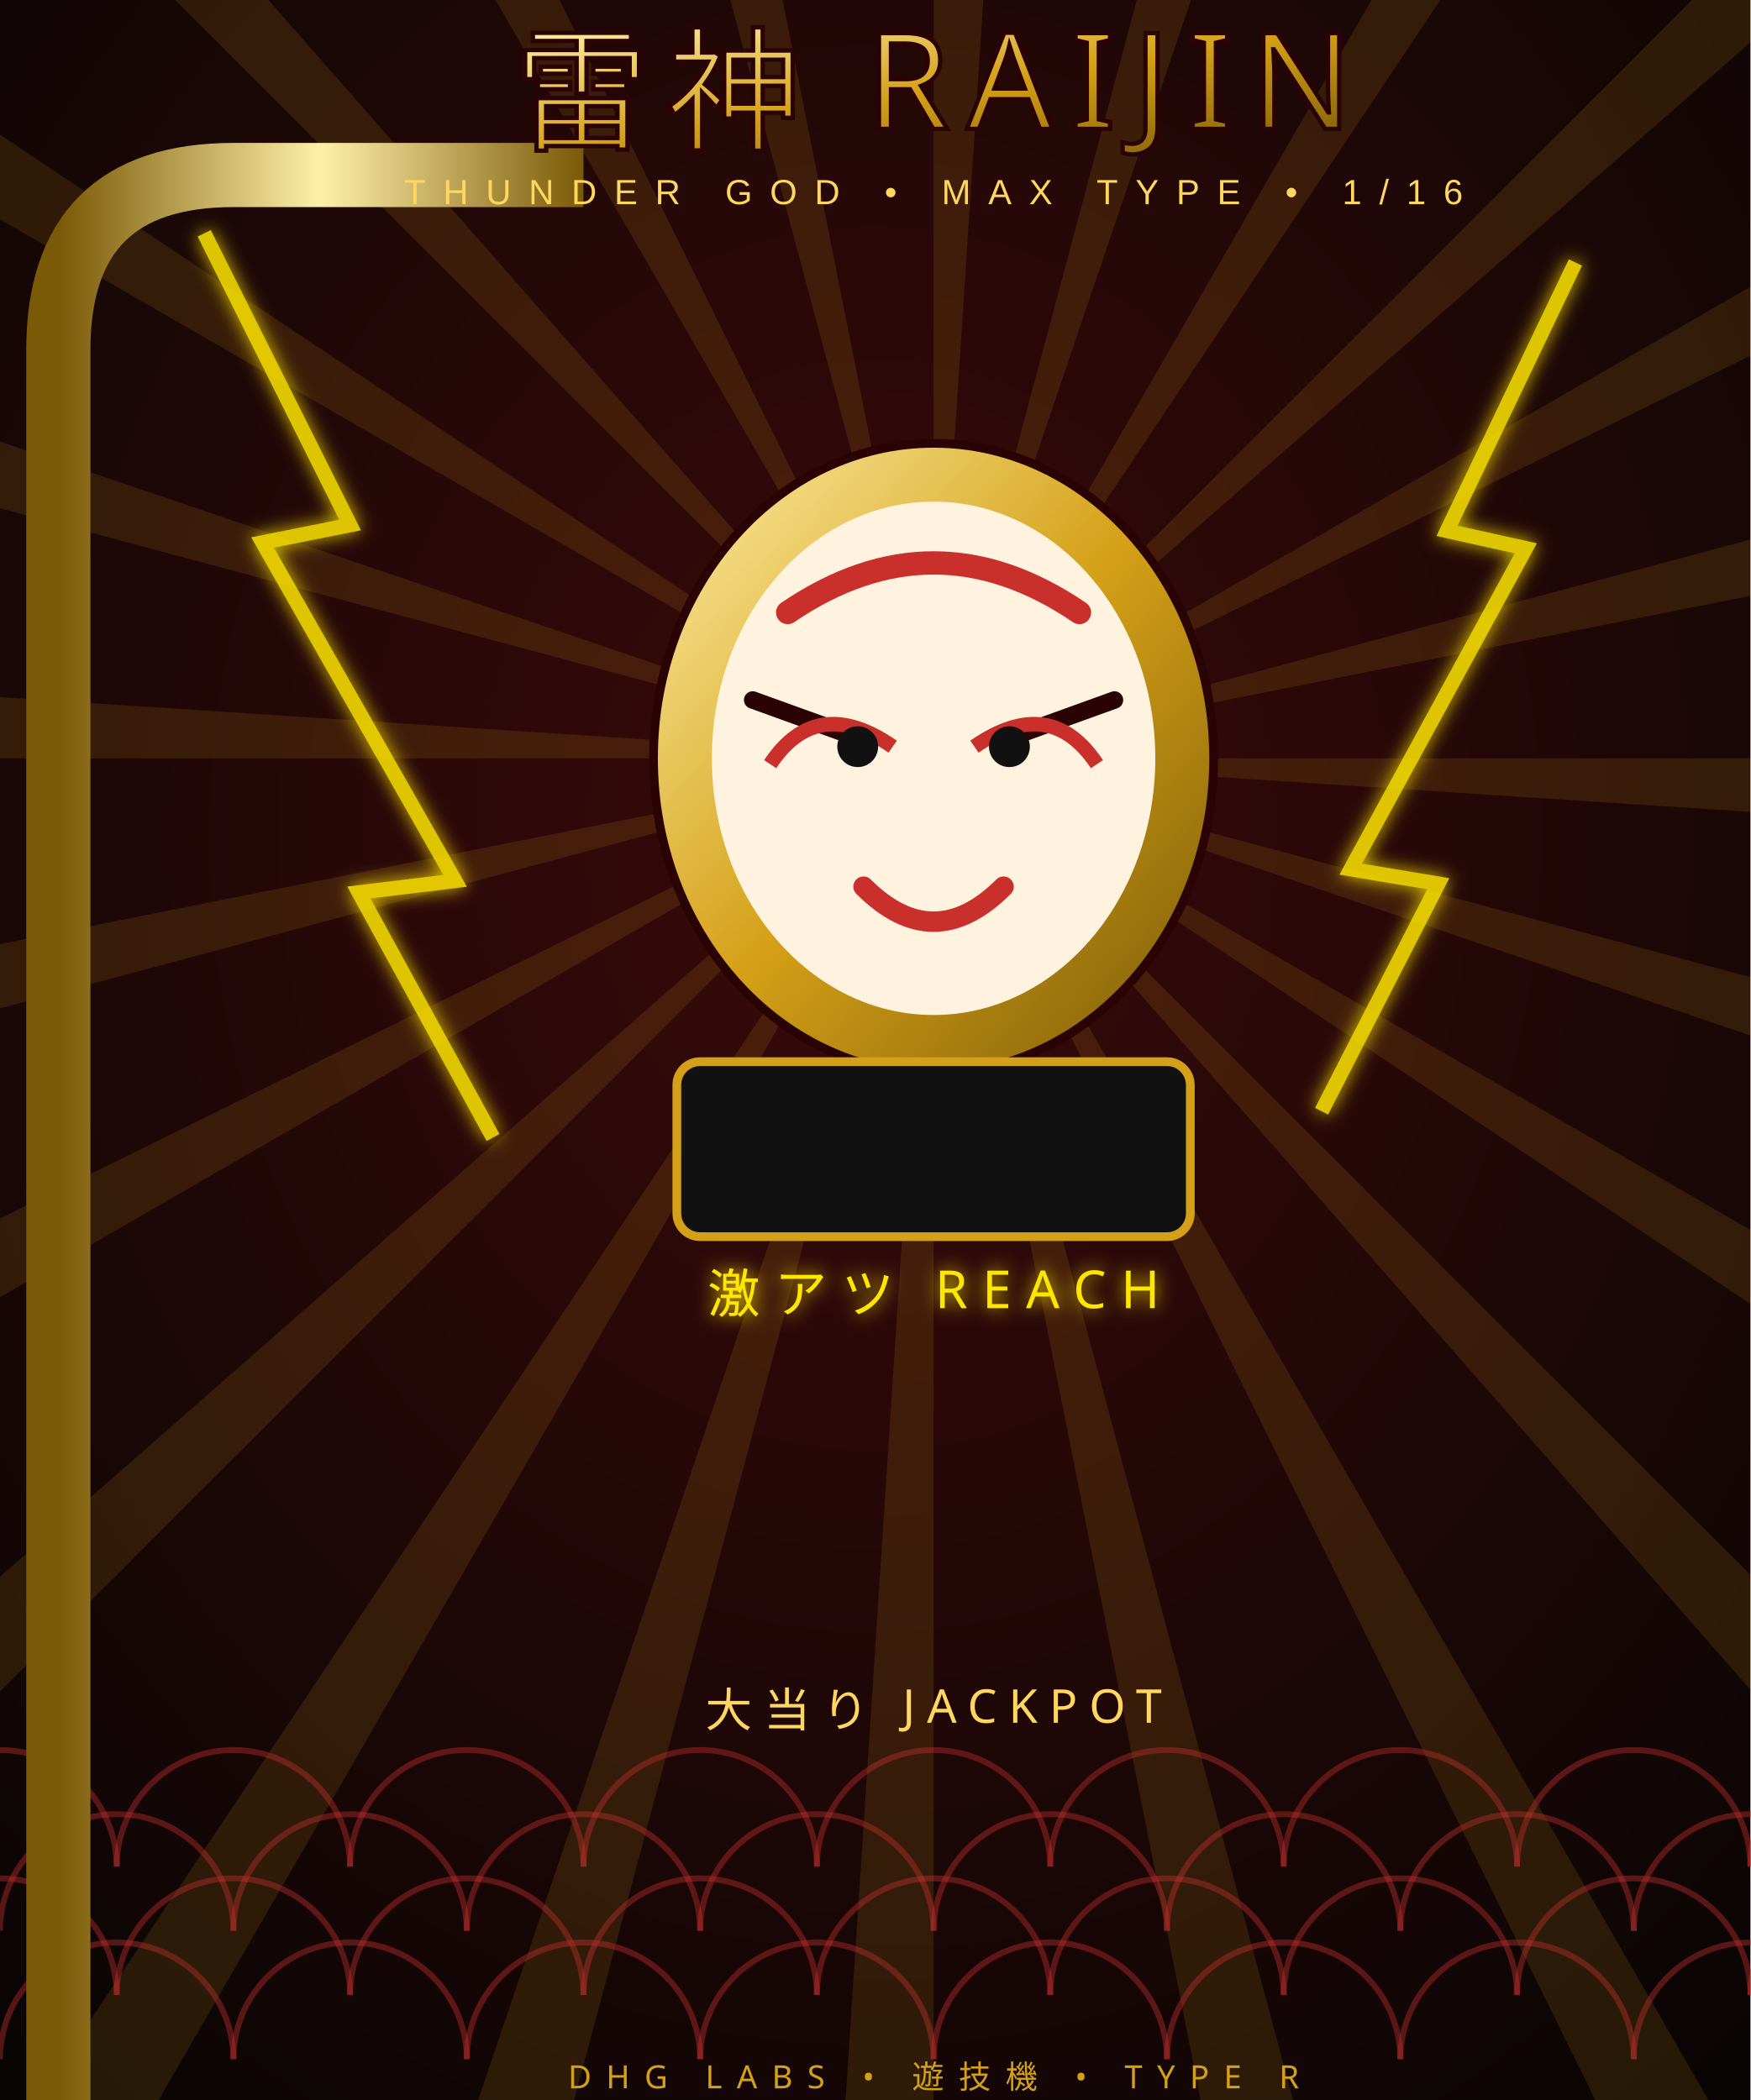
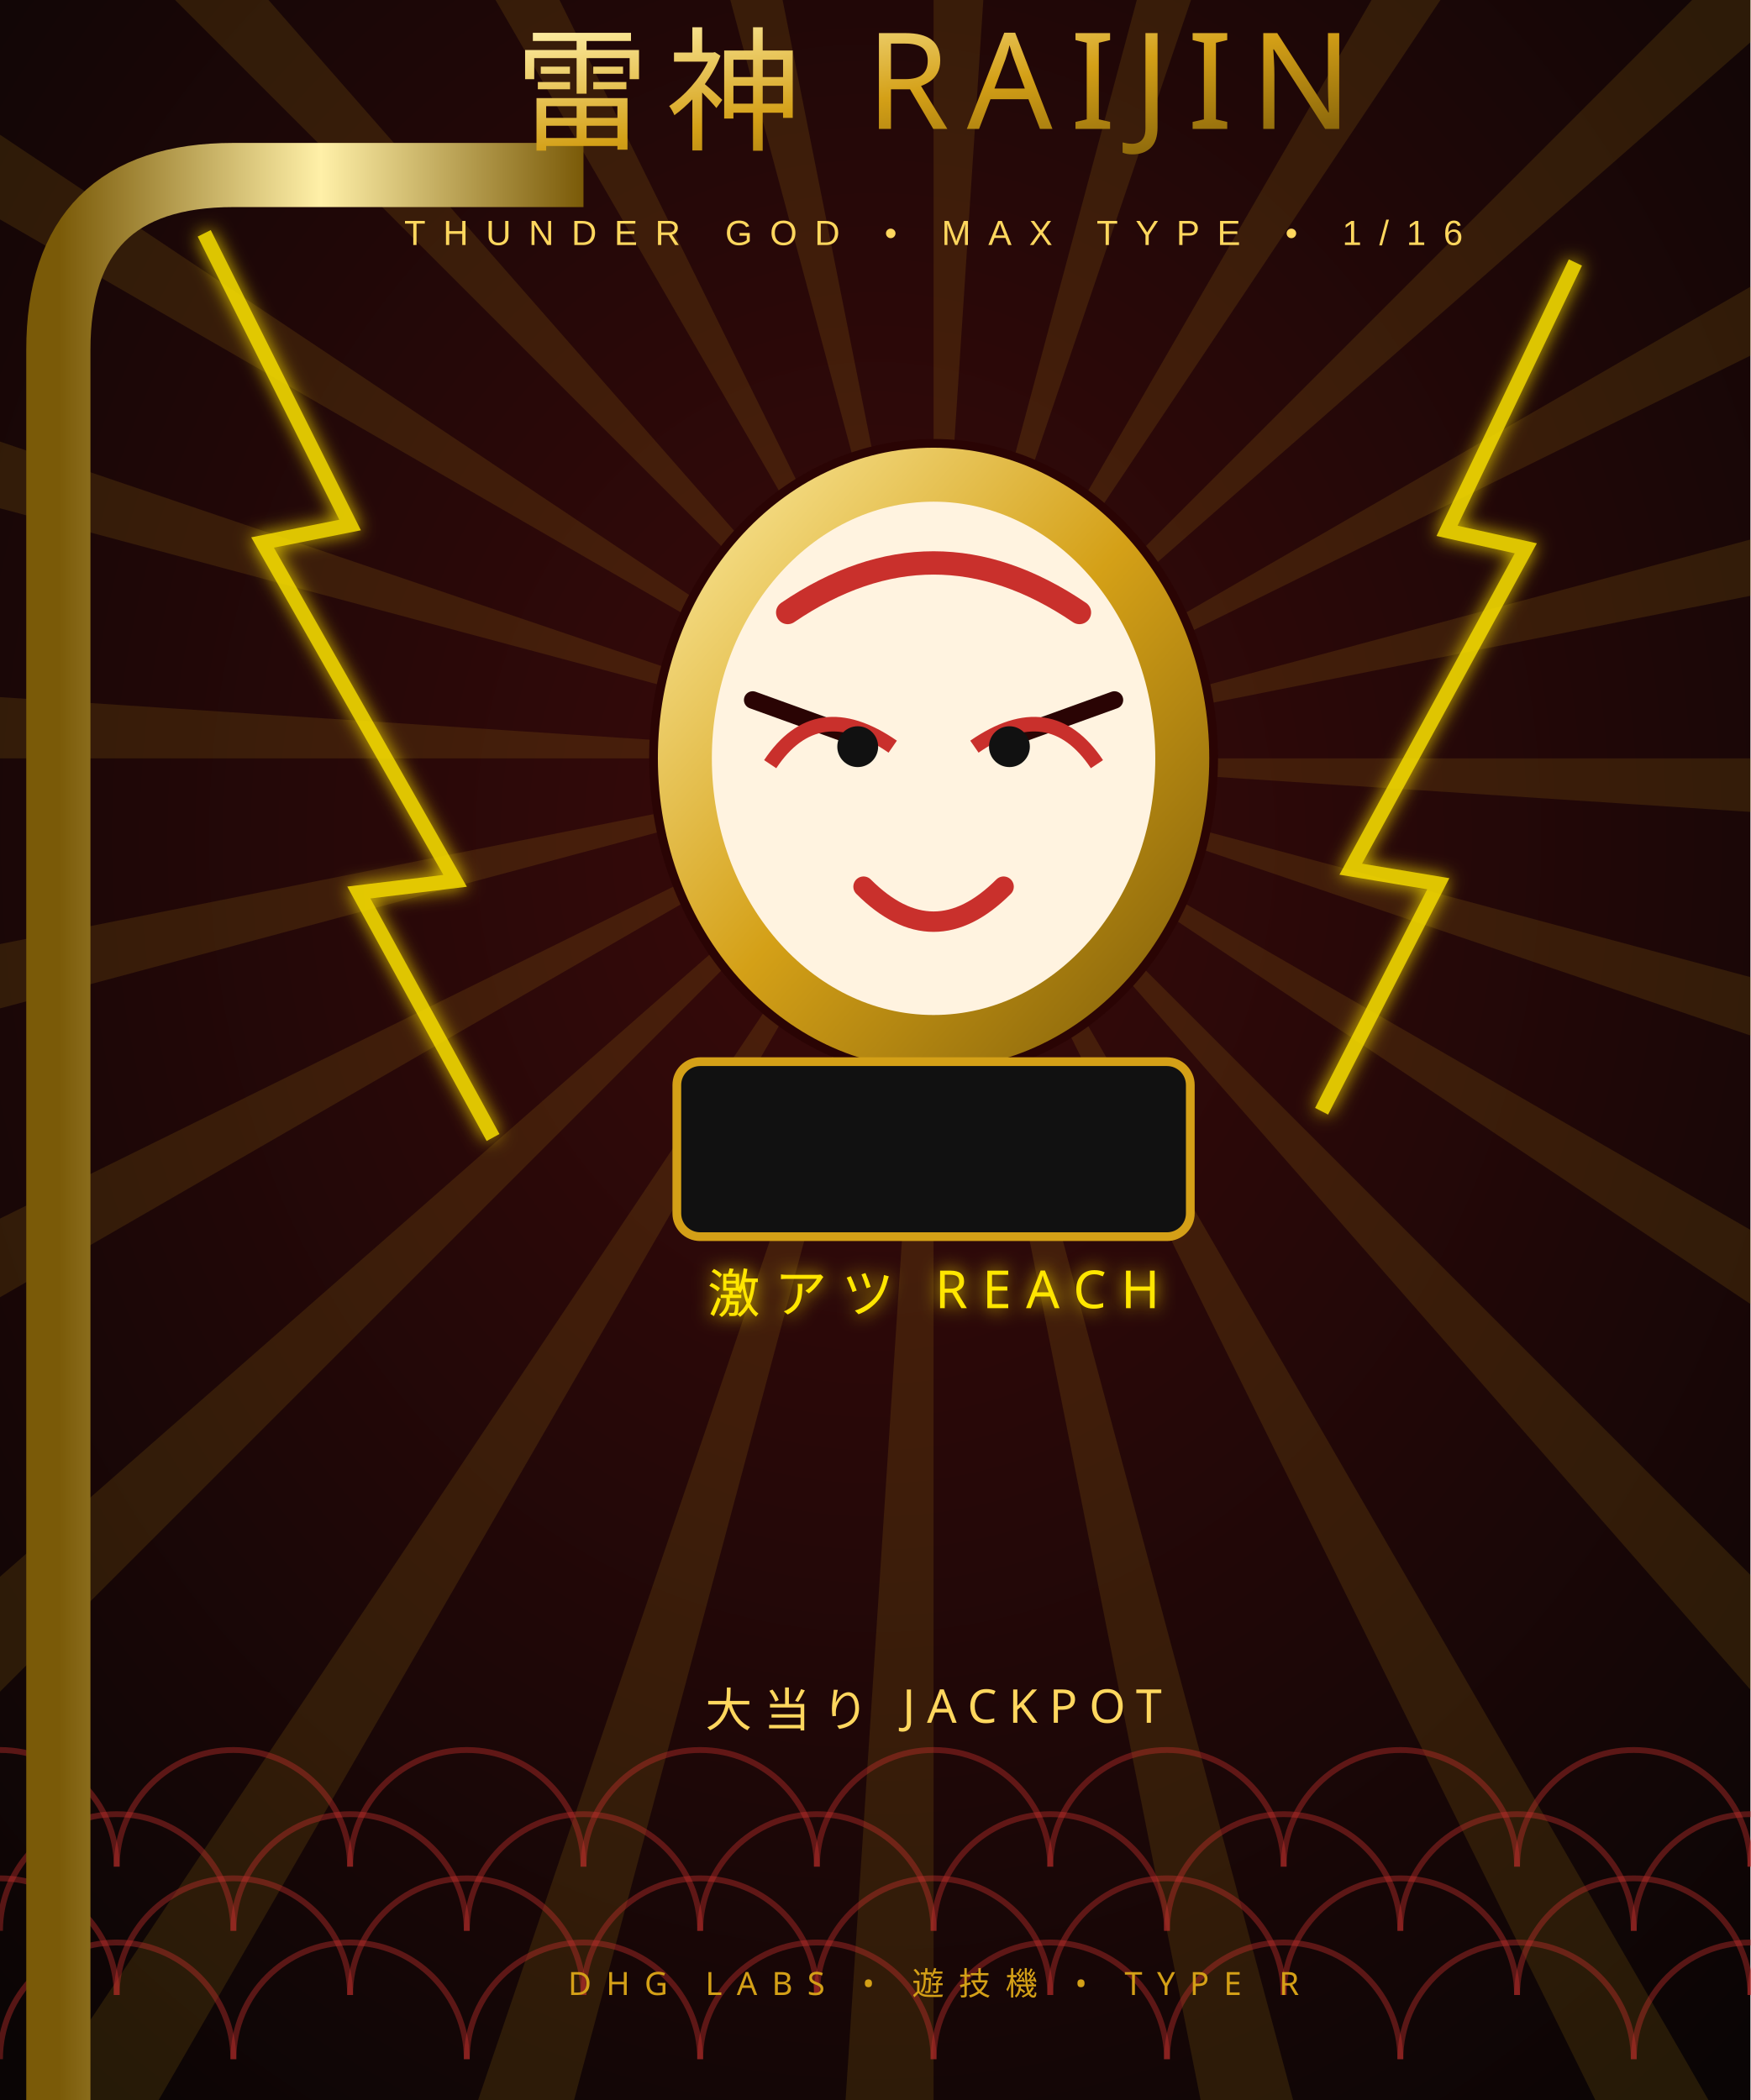
<svg xmlns="http://www.w3.org/2000/svg" viewBox="0 0 600 720" width="600" height="720">
  <defs>
    <radialGradient id="cel" cx="50%" cy="40%" r="75%">
      <stop offset="0" stop-color="#3a0a0a" />
      <stop offset="1" stop-color="#0a0505" />
    </radialGradient>
    <linearGradient id="gold" x1="0" y1="0" x2="1" y2="1">
      <stop offset="0" stop-color="#fff0a8" />
      <stop offset=".5" stop-color="#d4a017" />
      <stop offset="1" stop-color="#7a5a08" />
    </linearGradient>
    <linearGradient id="rail" x1="0" y1="0" x2="1" y2="0">
      <stop offset="0" stop-color="#7a5a08" />
      <stop offset=".5" stop-color="#fff0a8" />
      <stop offset="1" stop-color="#7a5a08" />
    </linearGradient>
    <filter id="glow" x="-50%" y="-50%" width="200%" height="200%">
      <feGaussianBlur stdDeviation="3" result="b" />
      <feMerge>
        <feMergeNode in="b" />
        <feMergeNode in="SourceGraphic" />
      </feMerge>
    </filter>
  </defs>
  <rect width="600" height="720" fill="url(#cel)" />
  <path d="M410.0 260.0 L1040.0 260.0 L1038.5 307.1 L409.8 265.9Z" fill="#d4a017" opacity="0.14" />
  <path d="M406.9 283.3 L1015.5 446.3 L1001.8 491.4 L405.2 288.9Z" fill="#d4a017" opacity="0.14" />
  <path d="M397.9 305.0 L943.5 620.0 L918.7 660.0 L394.8 310.0Z" fill="#d4a017" opacity="0.14" />
  <path d="M383.6 323.6 L829.1 769.1 L794.7 801.3 L379.3 327.7Z" fill="#d4a017" opacity="0.14" />
  <path d="M365.0 337.9 L680.0 883.5 L638.4 905.7 L359.8 340.7Z" fill="#d4a017" opacity="0.14" />
  <path d="M343.3 346.9 L506.3 955.5 L460.5 966.2 L337.6 348.3Z" fill="#d4a017" opacity="0.14" />
  <path d="M320.0 350.0 L320.0 980.0 L272.9 978.5 L314.1 349.8Z" fill="#d4a017" opacity="0.14" />
  <path d="M296.7 346.9 L133.7 955.5 L88.6 941.8 L291.1 345.2Z" fill="#d4a017" opacity="0.14" />
  <path d="M275.0 337.9 L-40.0 883.5 L-80.0 858.7 L270.0 334.8Z" fill="#d4a017" opacity="0.14" />
  <path d="M256.4 323.6 L-189.1 769.1 L-221.3 734.7 L252.3 319.3Z" fill="#d4a017" opacity="0.14" />
  <path d="M242.1 305.0 L-303.5 620.0 L-325.7 578.4 L239.3 299.8Z" fill="#d4a017" opacity="0.14" />
  <path d="M233.1 283.3 L-375.5 446.3 L-386.2 400.5 L231.7 277.6Z" fill="#d4a017" opacity="0.14" />
  <path d="M230.0 260.0 L-400.0 260.0 L-398.5 212.9 L230.2 254.1Z" fill="#d4a017" opacity="0.14" />
  <path d="M233.1 236.7 L-375.5 73.7 L-361.8 28.6 L234.8 231.1Z" fill="#d4a017" opacity="0.14" />
  <path d="M242.1 215.0 L-303.5 -100.0 L-278.7 -140.0 L245.2 210.0Z" fill="#d4a017" opacity="0.14" />
  <path d="M256.4 196.4 L-189.1 -249.1 L-154.7 -281.3 L260.7 192.3Z" fill="#d4a017" opacity="0.14" />
  <path d="M275.0 182.1 L-40.0 -363.5 L1.6 -385.7 L280.2 179.3Z" fill="#d4a017" opacity="0.14" />
  <path d="M296.7 173.1 L133.7 -435.5 L179.5 -446.2 L302.4 171.7Z" fill="#d4a017" opacity="0.14" />
  <path d="M320.0 170.0 L320.0 -460.0 L367.1 -458.5 L325.9 170.2Z" fill="#d4a017" opacity="0.14" />
  <path d="M343.3 173.1 L506.3 -435.5 L551.4 -421.8 L348.9 174.8Z" fill="#d4a017" opacity="0.14" />
  <path d="M365.0 182.1 L680.0 -363.5 L720.0 -338.7 L370.0 185.2Z" fill="#d4a017" opacity="0.14" />
  <path d="M383.6 196.4 L829.1 -249.1 L861.3 -214.7 L387.7 200.7Z" fill="#d4a017" opacity="0.14" />
  <path d="M397.9 215.0 L943.5 -100.0 L965.7 -58.4 L400.7 220.2Z" fill="#d4a017" opacity="0.14" />
  <path d="M406.9 236.7 L1015.5 73.7 L1026.2 119.5 L408.3 242.4Z" fill="#d4a017" opacity="0.14" />
  <path d="M-40 640 a40 40 0 0 1 80 0" fill="none" stroke="#c9302c" stroke-width="2" opacity=".4" />
  <path d="M40 640 a40 40 0 0 1 80 0" fill="none" stroke="#c9302c" stroke-width="2" opacity=".4" />
  <path d="M120 640 a40 40 0 0 1 80 0" fill="none" stroke="#c9302c" stroke-width="2" opacity=".4" />
  <path d="M200 640 a40 40 0 0 1 80 0" fill="none" stroke="#c9302c" stroke-width="2" opacity=".4" />
  <path d="M280 640 a40 40 0 0 1 80 0" fill="none" stroke="#c9302c" stroke-width="2" opacity=".4" />
  <path d="M360 640 a40 40 0 0 1 80 0" fill="none" stroke="#c9302c" stroke-width="2" opacity=".4" />
  <path d="M440 640 a40 40 0 0 1 80 0" fill="none" stroke="#c9302c" stroke-width="2" opacity=".4" />
  <path d="M520 640 a40 40 0 0 1 80 0" fill="none" stroke="#c9302c" stroke-width="2" opacity=".4" />
  <path d="M600 640 a40 40 0 0 1 80 0" fill="none" stroke="#c9302c" stroke-width="2" opacity=".4" />
  <path d="M0 662 a40 40 0 0 1 80 0" fill="none" stroke="#c9302c" stroke-width="2" opacity=".4" />
  <path d="M80 662 a40 40 0 0 1 80 0" fill="none" stroke="#c9302c" stroke-width="2" opacity=".4" />
  <path d="M160 662 a40 40 0 0 1 80 0" fill="none" stroke="#c9302c" stroke-width="2" opacity=".4" />
  <path d="M240 662 a40 40 0 0 1 80 0" fill="none" stroke="#c9302c" stroke-width="2" opacity=".4" />
  <path d="M320 662 a40 40 0 0 1 80 0" fill="none" stroke="#c9302c" stroke-width="2" opacity=".4" />
  <path d="M400 662 a40 40 0 0 1 80 0" fill="none" stroke="#c9302c" stroke-width="2" opacity=".4" />
  <path d="M480 662 a40 40 0 0 1 80 0" fill="none" stroke="#c9302c" stroke-width="2" opacity=".4" />
  <path d="M560 662 a40 40 0 0 1 80 0" fill="none" stroke="#c9302c" stroke-width="2" opacity=".4" />
  <path d="M640 662 a40 40 0 0 1 80 0" fill="none" stroke="#c9302c" stroke-width="2" opacity=".4" />
  <path d="M-40 684 a40 40 0 0 1 80 0" fill="none" stroke="#c9302c" stroke-width="2" opacity=".4" />
  <path d="M40 684 a40 40 0 0 1 80 0" fill="none" stroke="#c9302c" stroke-width="2" opacity=".4" />
  <path d="M120 684 a40 40 0 0 1 80 0" fill="none" stroke="#c9302c" stroke-width="2" opacity=".4" />
  <path d="M200 684 a40 40 0 0 1 80 0" fill="none" stroke="#c9302c" stroke-width="2" opacity=".4" />
  <path d="M280 684 a40 40 0 0 1 80 0" fill="none" stroke="#c9302c" stroke-width="2" opacity=".4" />
  <path d="M360 684 a40 40 0 0 1 80 0" fill="none" stroke="#c9302c" stroke-width="2" opacity=".4" />
  <path d="M440 684 a40 40 0 0 1 80 0" fill="none" stroke="#c9302c" stroke-width="2" opacity=".4" />
  <path d="M520 684 a40 40 0 0 1 80 0" fill="none" stroke="#c9302c" stroke-width="2" opacity=".4" />
  <path d="M600 684 a40 40 0 0 1 80 0" fill="none" stroke="#c9302c" stroke-width="2" opacity=".4" />
  <path d="M0 706 a40 40 0 0 1 80 0" fill="none" stroke="#c9302c" stroke-width="2" opacity=".4" />
  <path d="M80 706 a40 40 0 0 1 80 0" fill="none" stroke="#c9302c" stroke-width="2" opacity=".4" />
  <path d="M160 706 a40 40 0 0 1 80 0" fill="none" stroke="#c9302c" stroke-width="2" opacity=".4" />
  <path d="M240 706 a40 40 0 0 1 80 0" fill="none" stroke="#c9302c" stroke-width="2" opacity=".4" />
  <path d="M320 706 a40 40 0 0 1 80 0" fill="none" stroke="#c9302c" stroke-width="2" opacity=".4" />
  <path d="M400 706 a40 40 0 0 1 80 0" fill="none" stroke="#c9302c" stroke-width="2" opacity=".4" />
  <path d="M480 706 a40 40 0 0 1 80 0" fill="none" stroke="#c9302c" stroke-width="2" opacity=".4" />
  <path d="M560 706 a40 40 0 0 1 80 0" fill="none" stroke="#c9302c" stroke-width="2" opacity=".4" />
  <path d="M640 706 a40 40 0 0 1 80 0" fill="none" stroke="#c9302c" stroke-width="2" opacity=".4" />
  <path d="M70 80 l50 100 l-30 6 l66 116 l-33 4 l46 84" stroke="#ffe600" stroke-width="5" fill="none" filter="url(#glow)" opacity=".85" />
  <path d="M540 90 l-44 92 l27 6 l-60 110 l30 5 l-40 78" stroke="#ffe600" stroke-width="5" fill="none" filter="url(#glow)" opacity=".85" />
  <path d="M20 720 L20 120 Q20 60 80 60 L200 60" stroke="url(#rail)" stroke-width="22" fill="none" />
-   <text x="320" y="48" font-family="Impact, Arial Black, sans-serif" font-size="46" fill="url(#gold)" stroke="#2a0404" stroke-width="1.5" text-anchor="middle" letter-spacing="6">雷神 RAIJIN</text>
-   <text x="320" y="70" font-family="Arial, sans-serif" font-size="12" fill="#ffd75e" text-anchor="middle" letter-spacing="6">THUNDER GOD • MAX TYPE • 1/16</text>
+   <text x="320" y="48" font-family="Impact, Arial Black, sans-serif" font-size="46" fill="url(#gold)" text-anchor="middle" letter-spacing="6">雷神 RAIJIN</text>
+   <text x="320" y="84" font-family="Arial, sans-serif" font-size="12" fill="#ffd75e" text-anchor="middle" letter-spacing="6">THUNDER GOD • MAX TYPE • 1/16</text>
  <ellipse cx="320" cy="260" rx="96" ry="108" fill="url(#gold)" stroke="#2a0404" stroke-width="3" />
  <ellipse cx="320" cy="260" rx="76" ry="88" fill="#fff3e0" />
  <path d="M270 210 q50 -34 100 0" stroke="#c9302c" stroke-width="8" fill="none" stroke-linecap="round" />
  <path d="M258 240 l36 13 M382 240 l-36 13" stroke="#2a0404" stroke-width="6" stroke-linecap="round" />
  <path d="M264 262 q16 -24 42 -6 M376 262 q-16 -24 -42 -6" stroke="#c9302c" stroke-width="5" fill="none" />
  <circle cx="294" cy="256" r="7" fill="#111" />
  <circle cx="346" cy="256" r="7" fill="#111" />
  <path d="M296 304 q24 24 48 0" stroke="#c9302c" stroke-width="7" fill="none" stroke-linecap="round" />
  <rect x="232" y="364" width="176" height="60" rx="8" fill="#111" stroke="#d4a017" stroke-width="3" />
  <text x="320" y="450" font-family="Impact, Arial Black, sans-serif" font-size="18" fill="#ffe600" text-anchor="middle" letter-spacing="5" filter="url(#glow)">激アツ REACH</text>
  <text x="320" y="592" font-family="Impact, Arial Black, sans-serif" font-size="16" fill="#ffd75e" text-anchor="middle" letter-spacing="4">大当り JACKPOT</text>
-   <text x="320" y="716" font-family="Impact, Arial Black, sans-serif" font-size="11" fill="#d4a017" text-anchor="middle" letter-spacing="5">DHG LABS • 遊技機 • TYPE R</text>
+   <text x="320" y="684" font-family="Impact, Arial Black, sans-serif" font-size="11" fill="#d4a017" text-anchor="middle" letter-spacing="5">DHG LABS • 遊技機 • TYPE R</text>
</svg>
